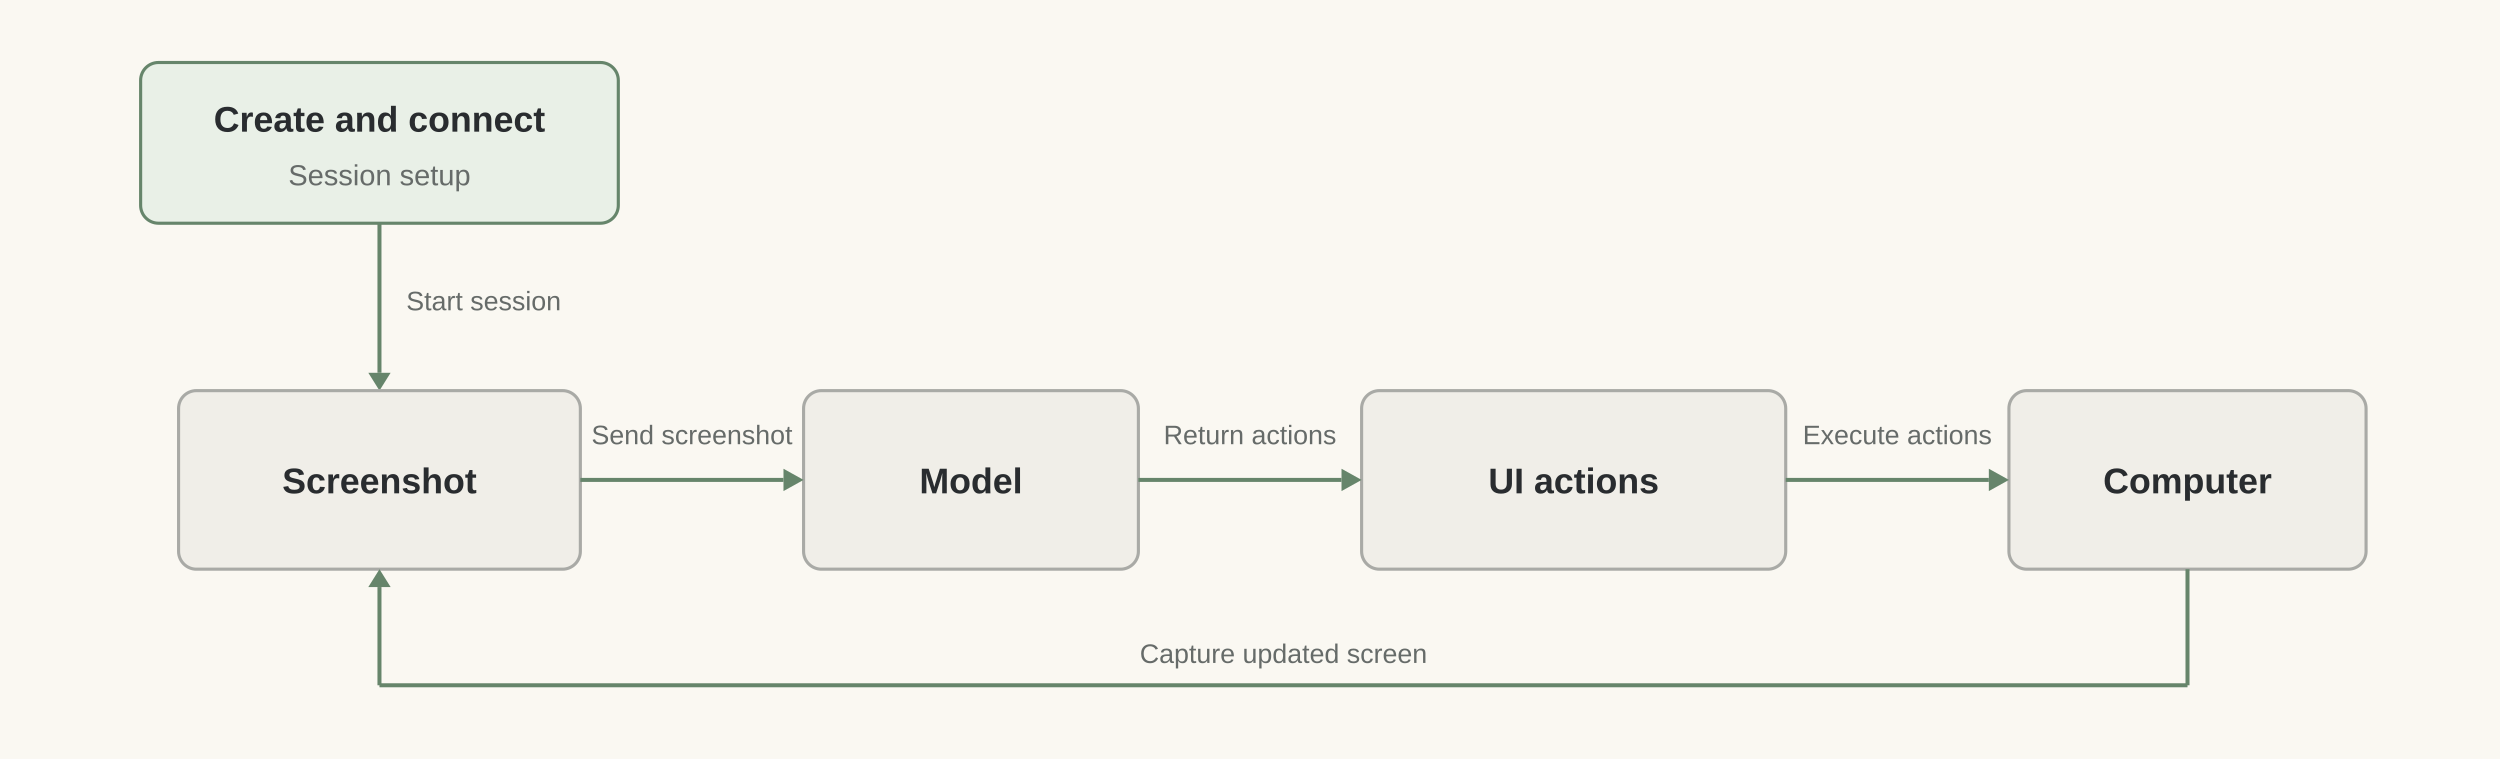
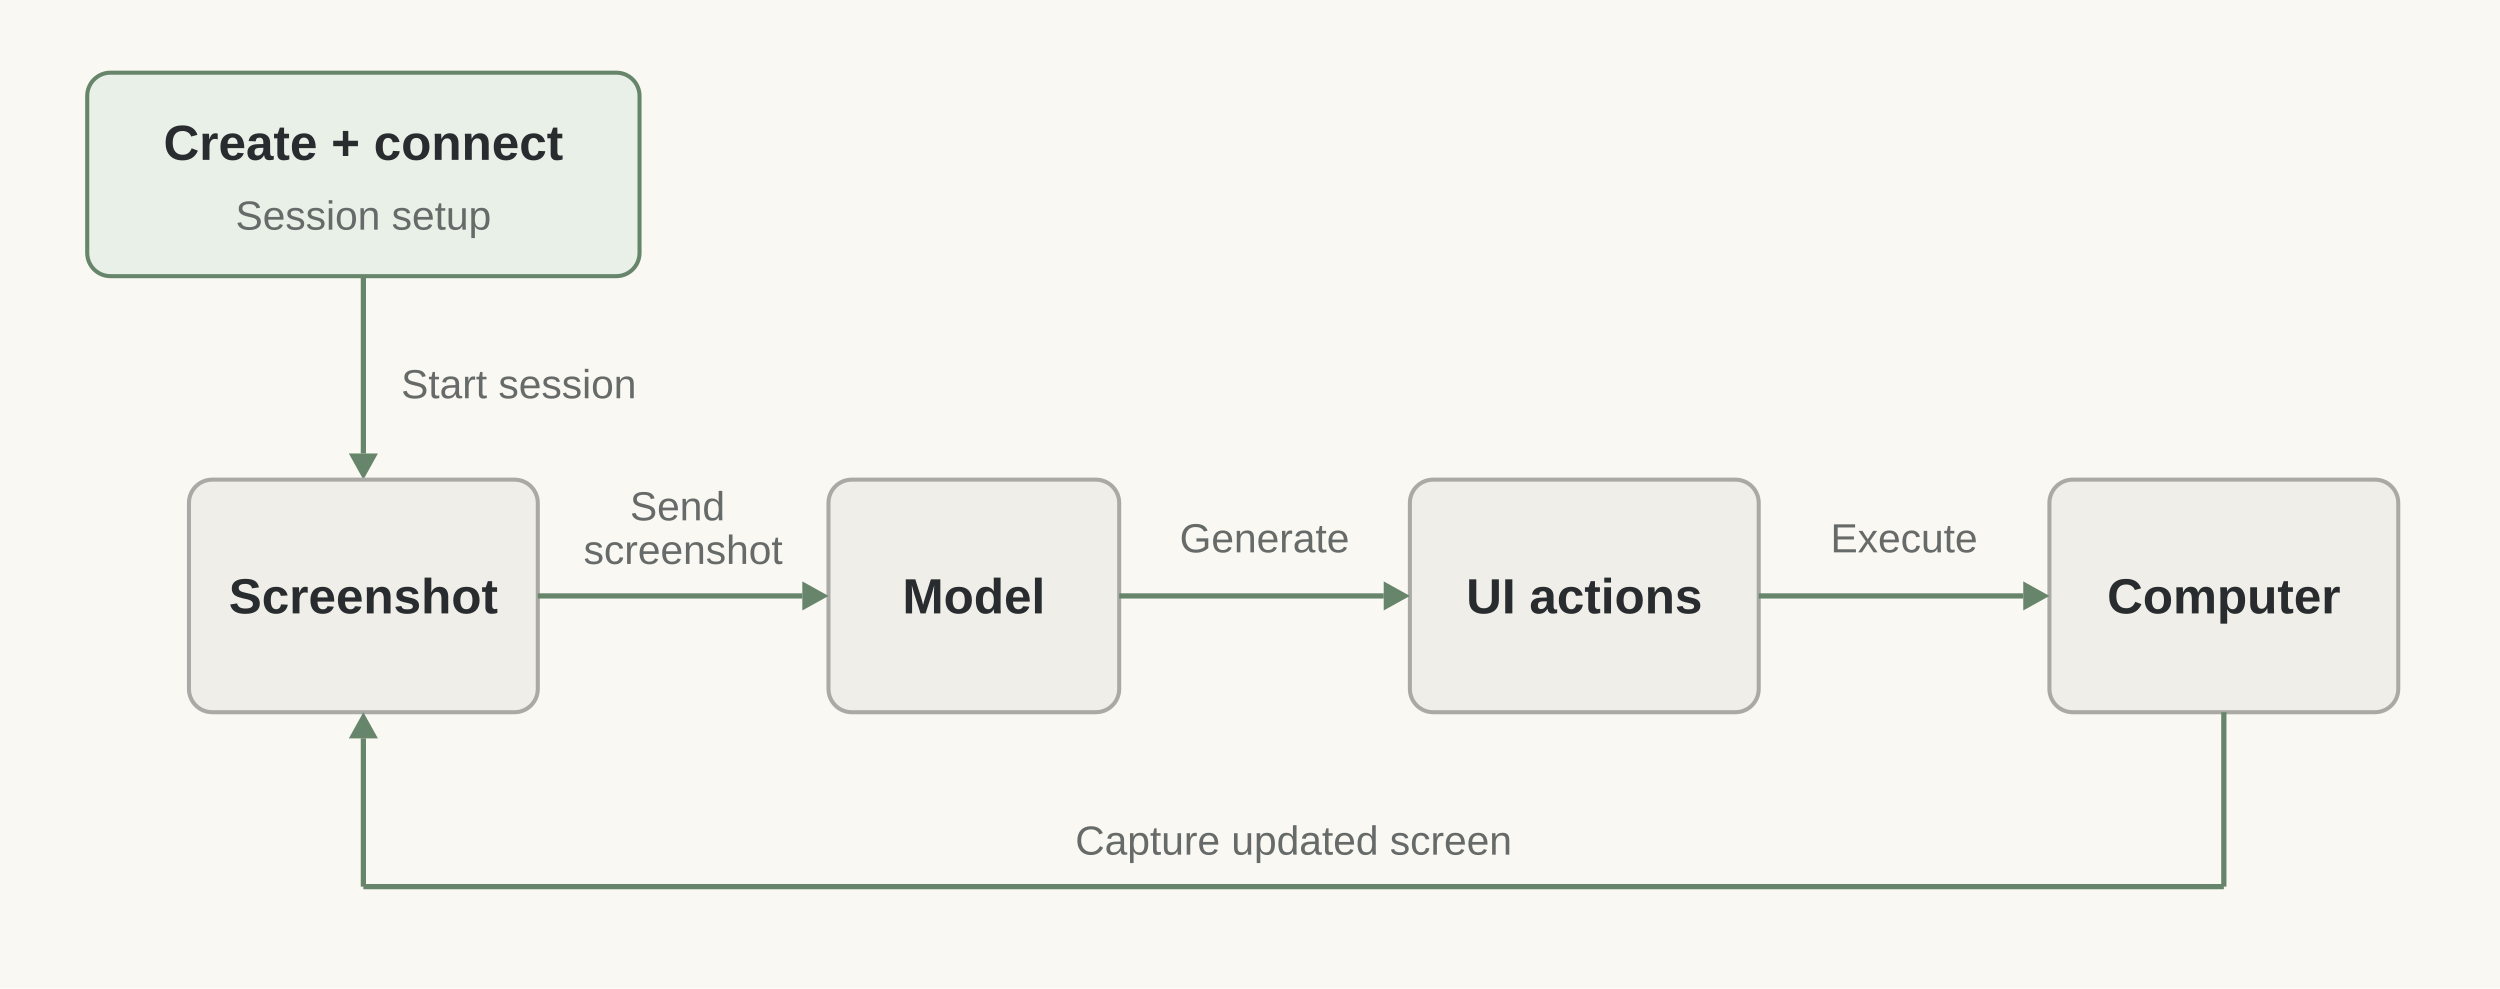
- <svg xmlns="http://www.w3.org/2000/svg" width="1120" height="340" viewBox="0 0 1120 340" role="img" aria-labelledby="title desc">
+ <svg xmlns="http://www.w3.org/2000/svg" width="860" height="340" viewBox="0 0 860 340" role="img" aria-labelledby="title desc">
  <defs>
    <style>
      .bg { fill: #FAF8F2; }
      .box { fill: #F0EEE8; stroke: #A9AAA6; stroke-width: 1.4; }
      .stage { fill: #E9F0E7; stroke: #66856B; stroke-width: 1.4; }
-       .label {
-         fill: #292C2F;
-         font-family: Arial, sans-serif;
-         font-size: 16px;
-         font-weight: 600;
+       .label,
+       .small,
+       .arrow-label {
+         font-family: -apple-system, BlinkMacSystemFont, "Segoe UI", Arial, sans-serif;
      }
-       .small {
-         fill: #666B69;
-         font-family: Arial, sans-serif;
-         font-size: 13px;
-       }
-       .arrow-label {
-         fill: #666B69;
-         font-family: Arial, sans-serif;
-         font-size: 12px;
-       }
+       .label { fill: #292C2F; font-size: 17px; font-weight: 600; }
+       .small { fill: #666B69; font-size: 14px; }
+       .arrow-label { fill: #666B69; font-size: 14px; font-weight: 500; }
+       .path { stroke: #66856B; stroke-width: 1.8; }
+       .arrow { fill: #66856B; }
    </style>
  </defs>
-   <rect class="bg" width="1120" height="340" />
-   <rect class="stage" x="63" y="28" width="214" height="72" rx="8" stroke="#66856B" stroke-width="1.4" />
-   <text class="label" x="170" y="59" text-anchor="middle">Create and connect</text>
-   <text class="small" x="170" y="83" text-anchor="middle">Session setup</text>
-   <line x1="170" y1="100" x2="170" y2="167" stroke="#66856B" stroke-width="1.8" />
-   <path d="M 165 167 L 170 175 L 175 167 Z" fill="#66856B" />
-   <text class="arrow-label" x="182" y="139">Start session</text>
-   <rect class="box" x="80" y="175" width="180" height="80" rx="8" stroke="#A9AAA6" stroke-width="1.4" />
-   <text class="label" x="170" y="221" text-anchor="middle">Screenshot</text>
-   <rect class="box" x="360" y="175" width="150" height="80" rx="8" stroke="#A9AAA6" stroke-width="1.4" />
-   <text class="label" x="435" y="221" text-anchor="middle">Model</text>
-   <rect class="box" x="610" y="175" width="190" height="80" rx="8" stroke="#A9AAA6" stroke-width="1.4" />
-   <text class="label" x="705" y="221" text-anchor="middle">UI actions</text>
-   <rect class="box" x="900" y="175" width="160" height="80" rx="8" stroke="#A9AAA6" stroke-width="1.4" />
-   <text class="label" x="980" y="221" text-anchor="middle">Computer</text>
-   <line x1="260" y1="215" x2="351" y2="215" stroke="#66856B" stroke-width="1.8" />
-   <path d="M 351 210 L 360 215 L 351 220 Z" fill="#66856B" />
-   <text class="arrow-label" x="310" y="199" text-anchor="middle">Send screenshot</text>
-   <line x1="510" y1="215" x2="601" y2="215" stroke="#66856B" stroke-width="1.8" />
-   <path d="M 601 210 L 610 215 L 601 220 Z" fill="#66856B" />
-   <text class="arrow-label" x="560" y="199" text-anchor="middle">Return actions</text>
-   <line x1="800" y1="215" x2="891" y2="215" stroke="#66856B" stroke-width="1.8" />
-   <path d="M 891 210 L 900 215 L 891 220 Z" fill="#66856B" />
-   <text class="arrow-label" x="850" y="199" text-anchor="middle">Execute actions</text>
-   <line x1="980" y1="255" x2="980" y2="307" stroke="#66856B" stroke-width="1.8" />
-   <line x1="980" y1="307" x2="170" y2="307" stroke="#66856B" stroke-width="1.8" />
-   <line x1="170" y1="307" x2="170" y2="263" stroke="#66856B" stroke-width="1.8" />
-   <path d="M 165 263 L 170 255 L 175 263 Z" fill="#66856B" />
-   <text class="arrow-label" x="575" y="297" text-anchor="middle">Capture updated screen</text>
+   <rect class="bg" width="860" height="340" />
+   <rect class="stage" x="30" y="25" width="190" height="70" rx="8" />
+   <text class="label" x="125" y="55" text-anchor="middle">Create + connect</text>
+   <text class="small" x="125" y="79" text-anchor="middle">Session setup</text>
+   <line class="path" x1="125" y1="95" x2="125" y2="156" />
+   <path class="arrow" d="M 120 156 L 125 165 L 130 156 Z" />
+   <text class="arrow-label" x="138" y="137">Start session</text>
+   <rect class="box" x="65" y="165" width="120" height="80" rx="8" />
+   <text class="label" x="125" y="211" text-anchor="middle">Screenshot</text>
+   <rect class="box" x="285" y="165" width="100" height="80" rx="8" />
+   <text class="label" x="335" y="211" text-anchor="middle">Model</text>
+   <rect class="box" x="485" y="165" width="120" height="80" rx="8" />
+   <text class="label" x="545" y="211" text-anchor="middle">UI actions</text>
+   <rect class="box" x="705" y="165" width="120" height="80" rx="8" />
+   <text class="label" x="765" y="211" text-anchor="middle">Computer</text>
+   <line class="path" x1="185" y1="205" x2="276" y2="205" />
+   <path class="arrow" d="M 276 200 L 285 205 L 276 210 Z" />
+   <text class="arrow-label" x="235" y="179" text-anchor="middle">
+     <tspan x="235" dy="0">Send</tspan>
+     <tspan x="235" dy="15">screenshot</tspan>
+   </text>
+   <line class="path" x1="385" y1="205" x2="476" y2="205" />
+   <path class="arrow" d="M 476 200 L 485 205 L 476 210 Z" />
+   <text class="arrow-label" x="435" y="190" text-anchor="middle">Generate</text>
+   <line class="path" x1="605" y1="205" x2="696" y2="205" />
+   <path class="arrow" d="M 696 200 L 705 205 L 696 210 Z" />
+   <text class="arrow-label" x="655" y="190" text-anchor="middle">Execute</text>
+   <line class="path" x1="765" y1="245" x2="765" y2="305" />
+   <line class="path" x1="765" y1="305" x2="125" y2="305" />
+   <line class="path" x1="125" y1="305" x2="125" y2="254" />
+   <path class="arrow" d="M 120 254 L 125 245 L 130 254 Z" />
+   <text class="arrow-label" x="445" y="294" text-anchor="middle">Capture updated screen</text>
</svg>
